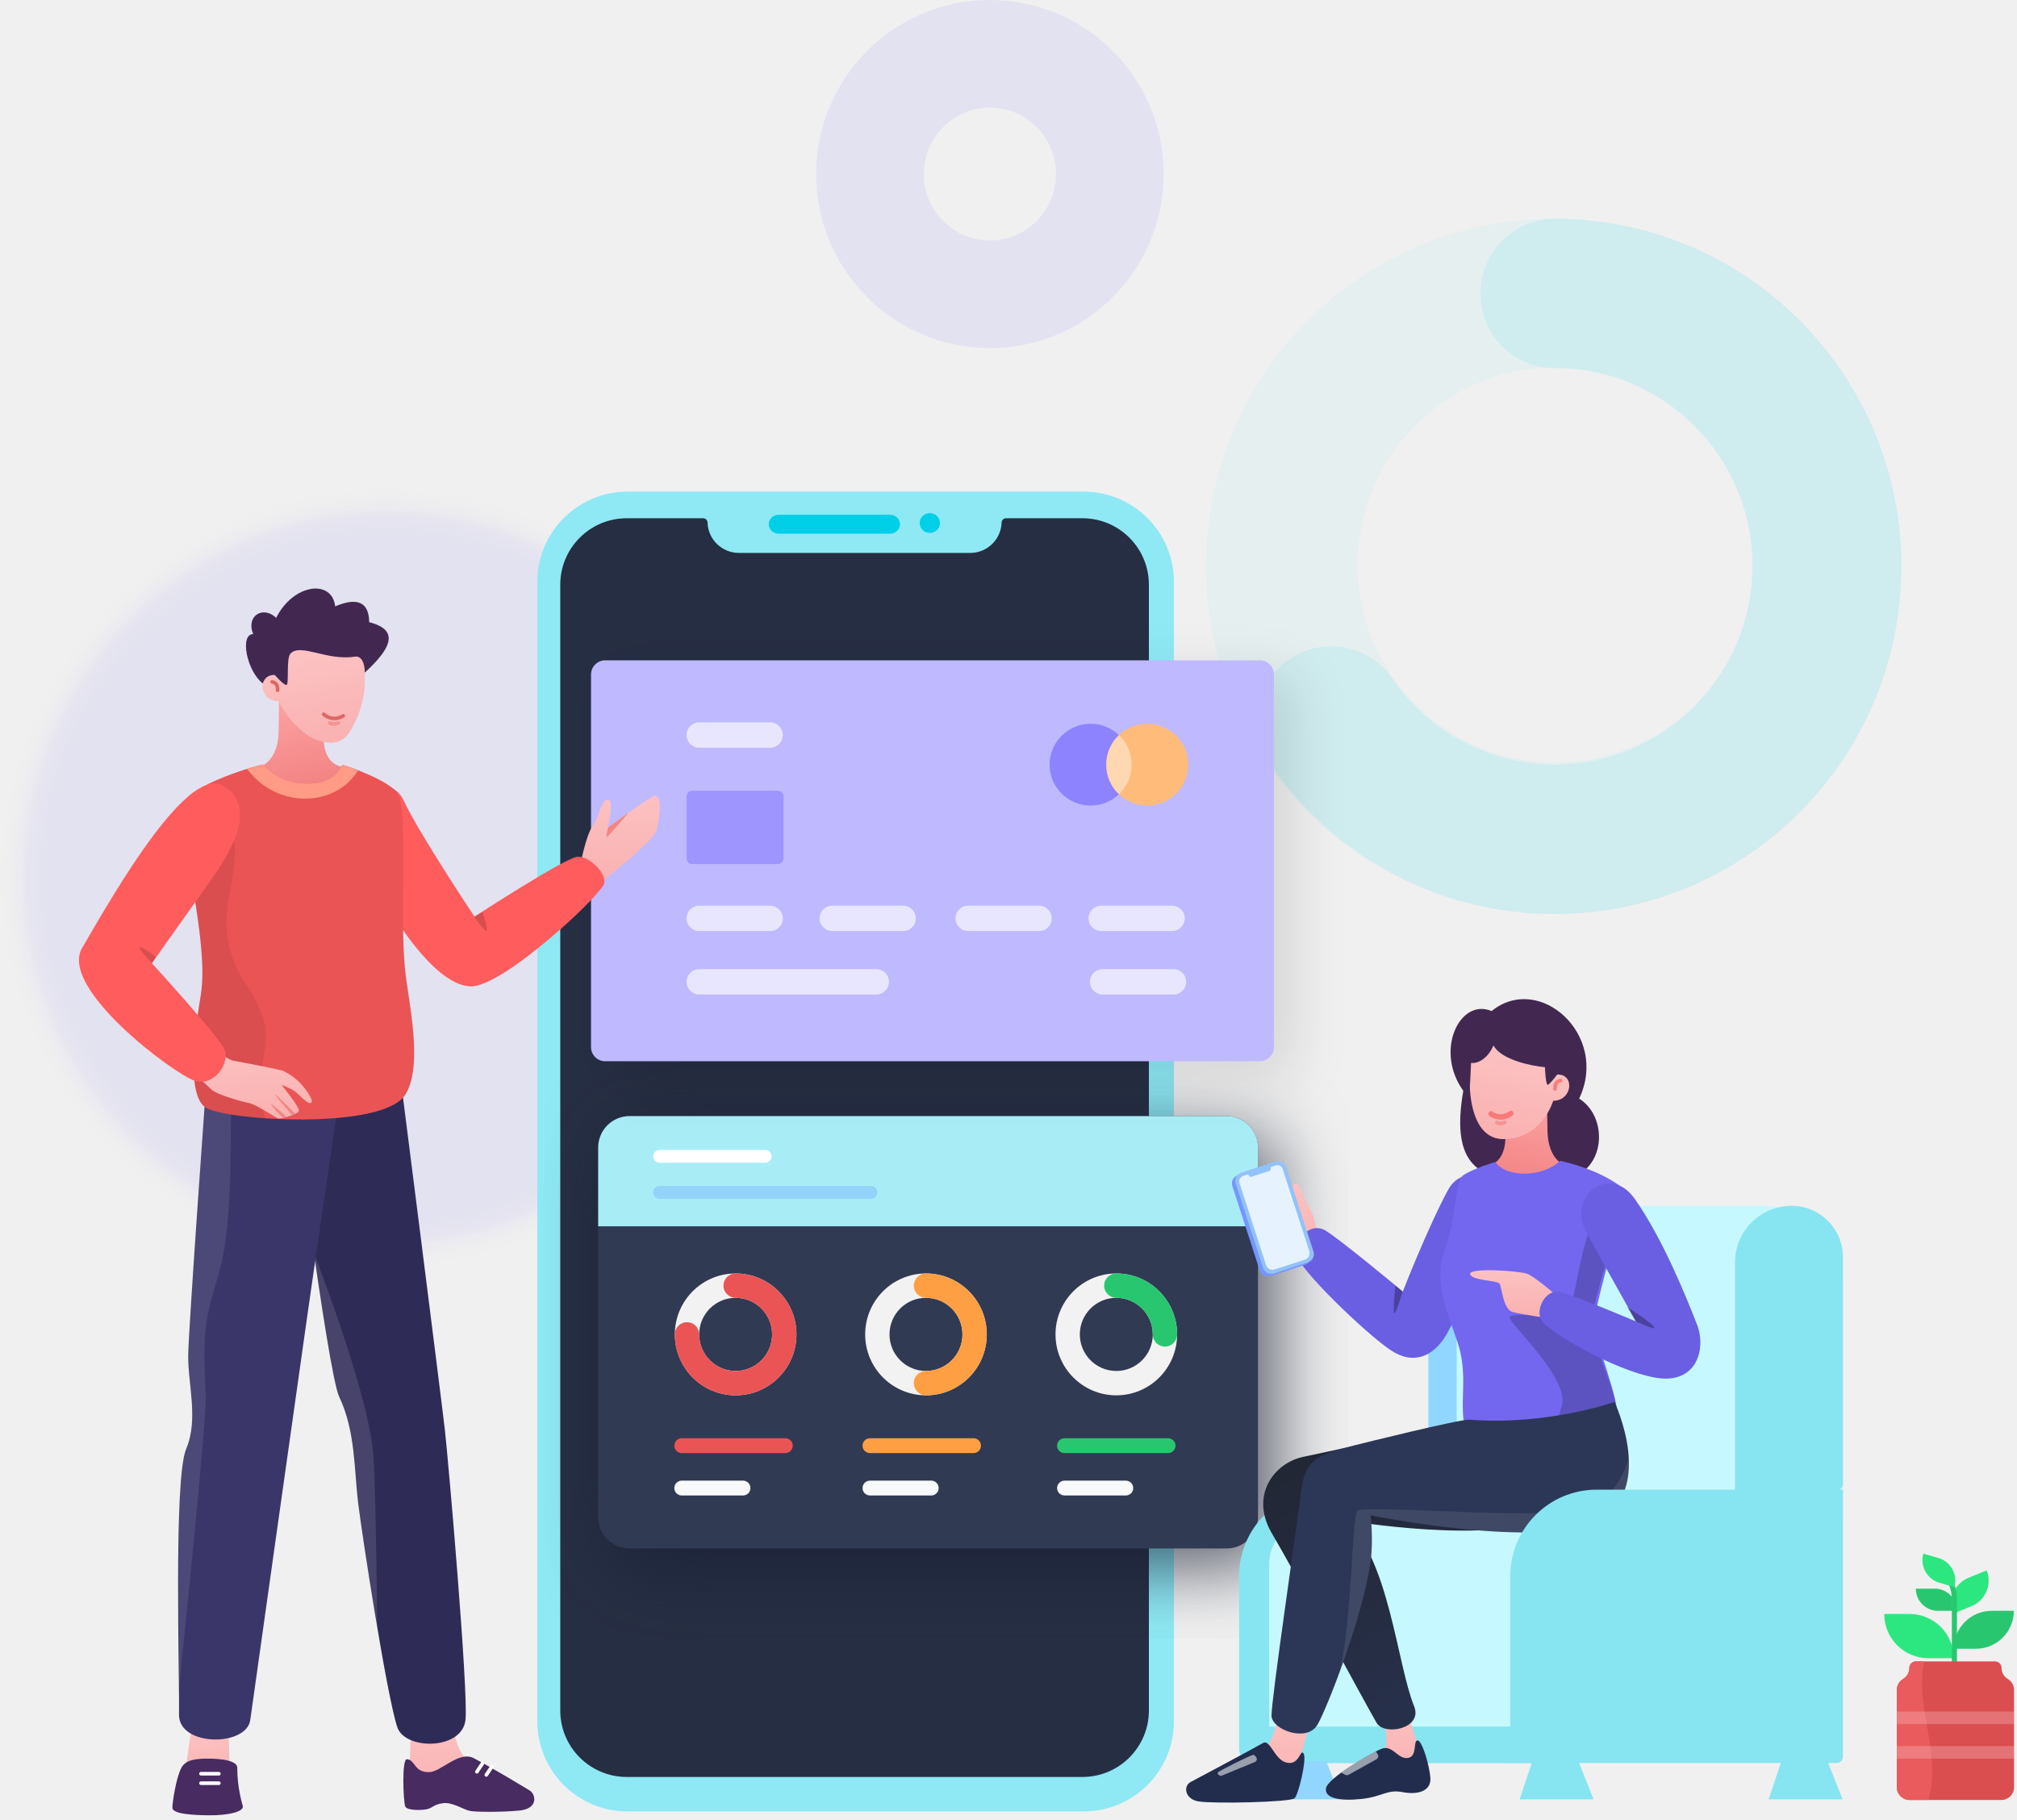
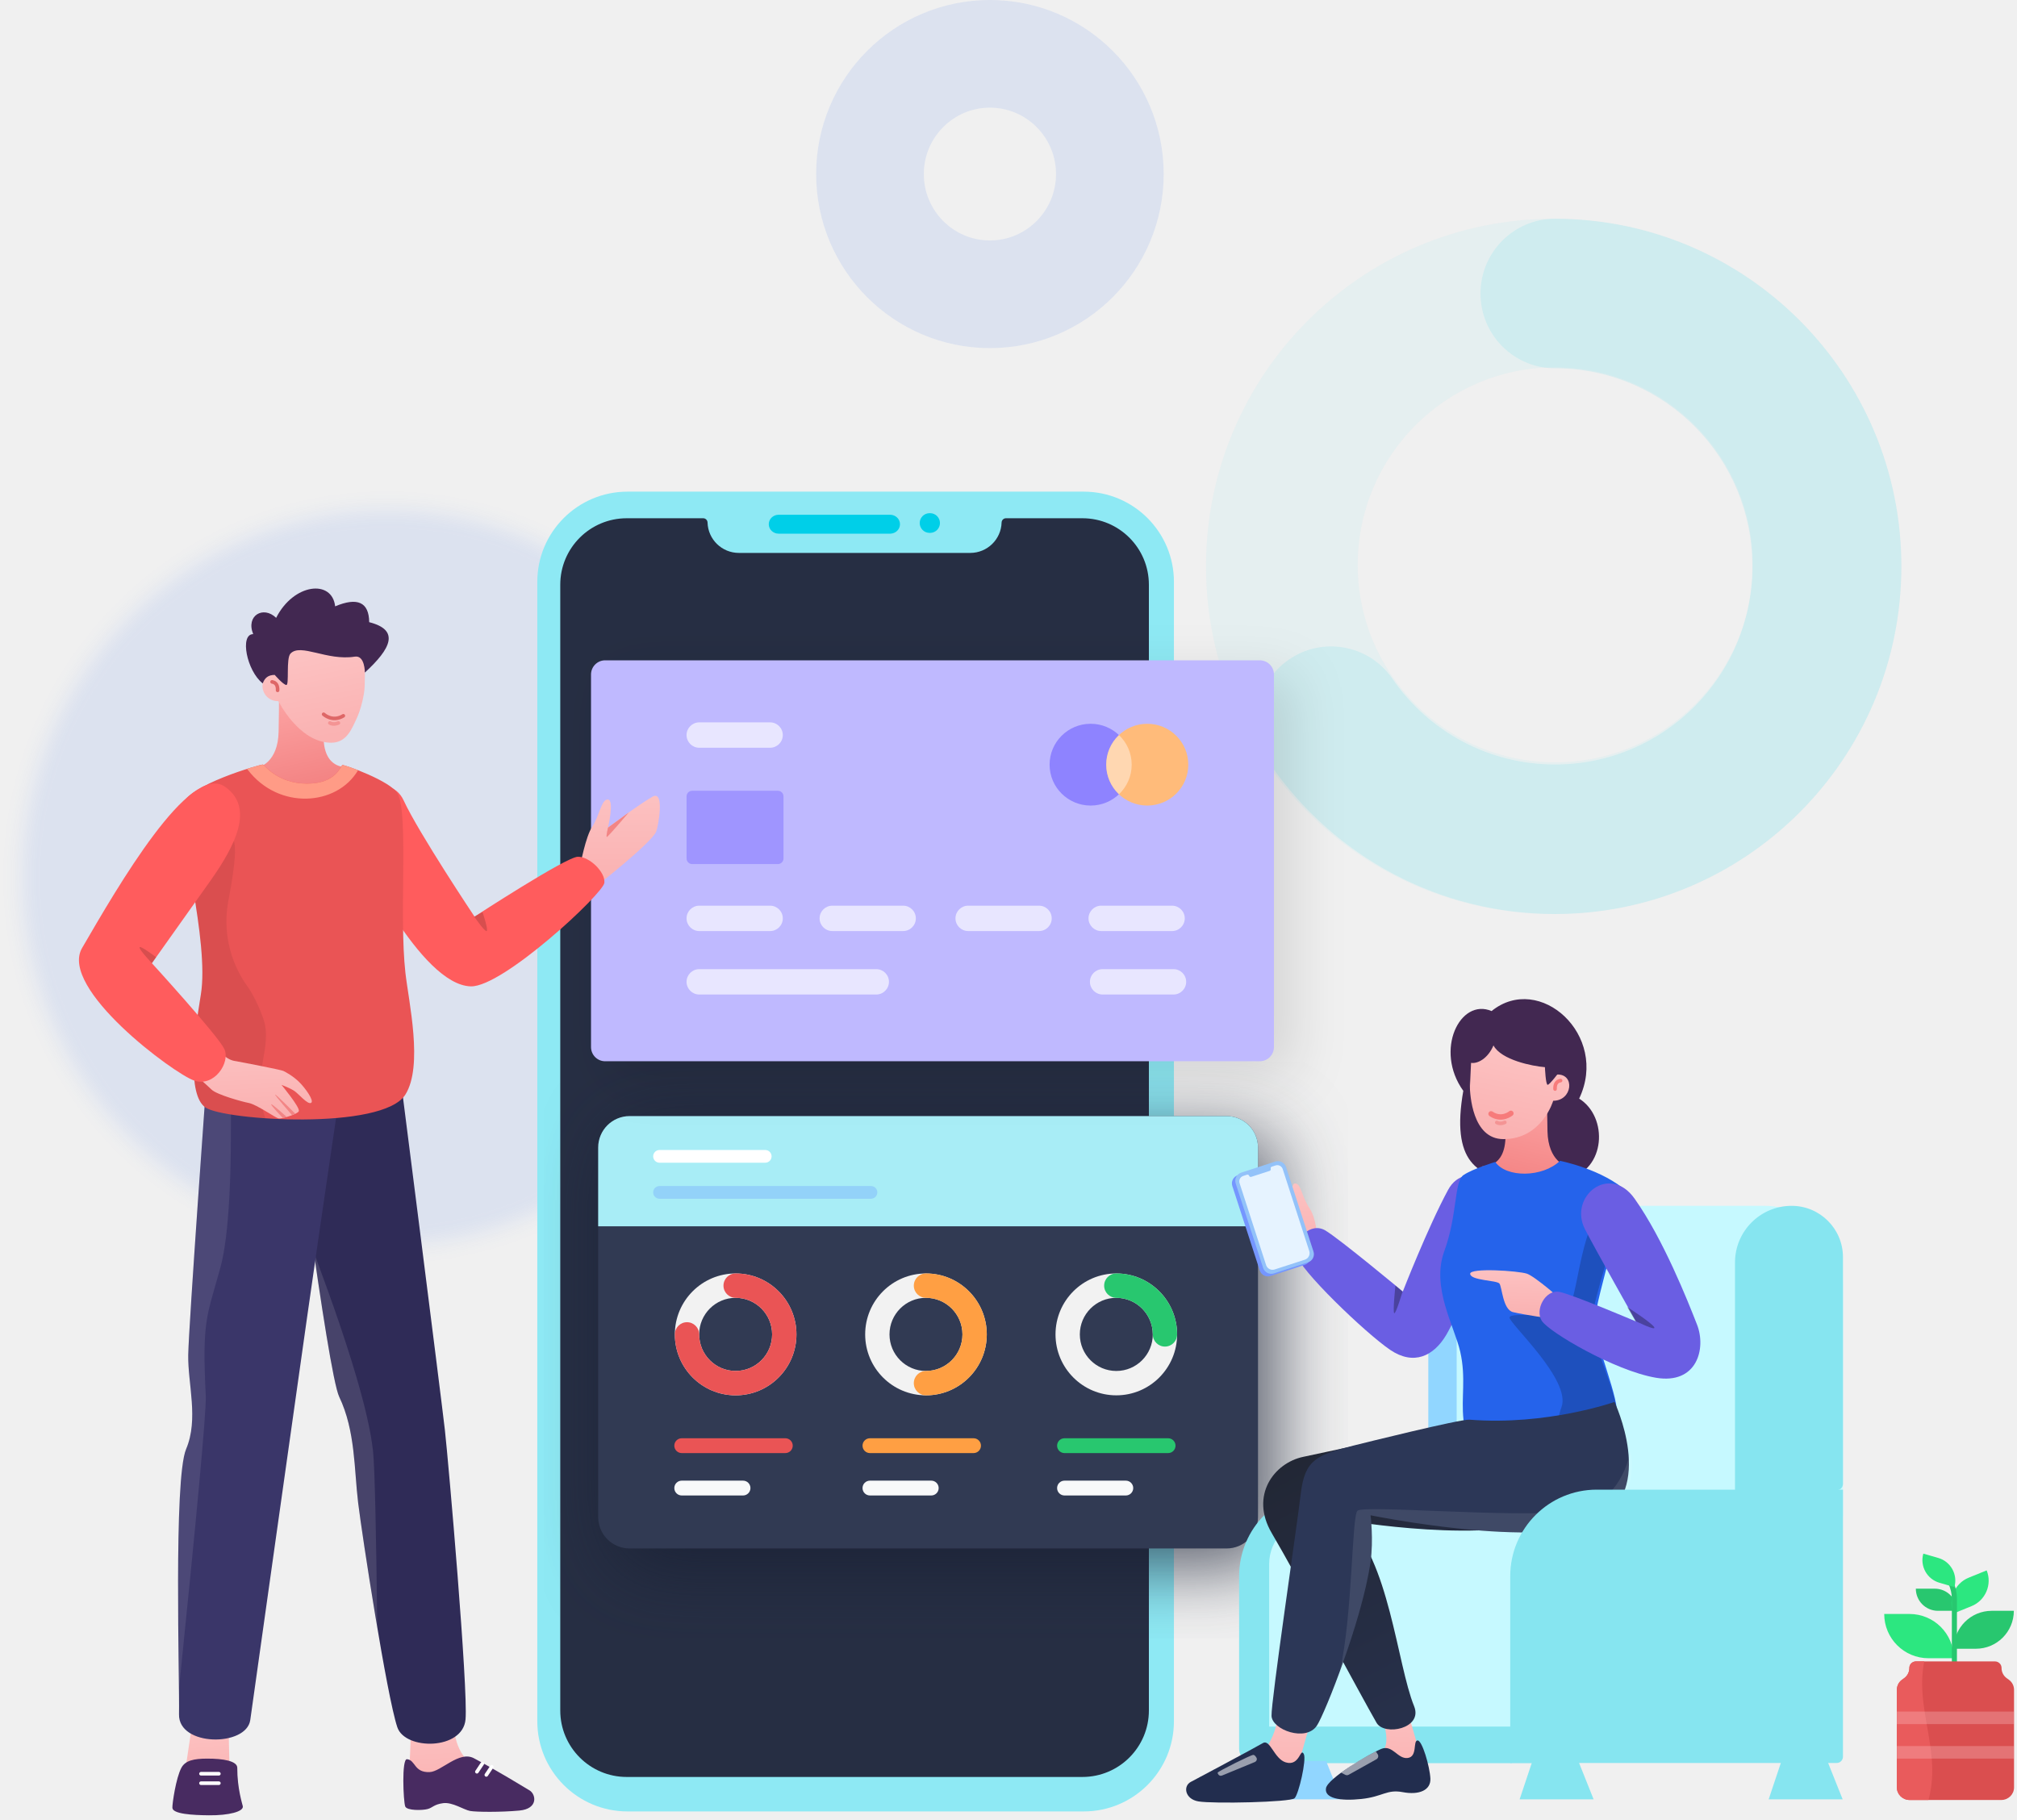
<svg xmlns="http://www.w3.org/2000/svg" width="562" height="507" viewBox="0 0 562 507" fill="none">
  <g id="Illustration">
    <g id="Shape">
      <g id="Oval" opacity="0.1" filter="url(#filter0_f)">
-         <ellipse cx="107.745" cy="244.5" rx="101.745" ry="102.5" fill="#7367F0" />
+         <ellipse cx="107.745" cy="244.5" rx="101.745" ry="102.5" fill="#2563EB" />
      </g>
      <path id="Oval_2" opacity="0.05" fill-rule="evenodd" clip-rule="evenodd" d="M336.032 157.826C336.032 104.326 379.404 60.956 432.906 60.956C486.408 60.956 529.78 104.326 529.78 157.826C529.78 211.326 486.408 254.696 432.906 254.696C379.404 254.696 336.032 211.326 336.032 157.826ZM488.389 157.386C488.389 126.988 463.745 102.346 433.347 102.346C402.948 102.346 378.304 126.988 378.304 157.386C378.304 187.784 402.948 212.426 433.347 212.426C463.745 212.426 488.389 187.784 488.389 157.386Z" fill="#00CFE8" />
-       <ellipse id="Oval_3" opacity="0.1" cx="275.822" cy="48.5" rx="33.416" ry="33.5" stroke="#7367F0" stroke-width="30" />
+       <ellipse id="Oval_3" opacity="0.1" cx="275.822" cy="48.5" rx="33.416" ry="33.5" stroke="#2563EB" stroke-width="30" />
      <path id="Path" opacity="0.1" d="M433.272 60.956C486.572 60.956 529.78 104.326 529.78 157.826C529.78 211.326 486.572 254.696 433.272 254.696C401.162 254.696 371.688 238.816 353.798 212.796C347.287 203.326 349.657 190.352 359.091 183.817C368.431 177.348 381.193 179.615 387.764 188.849L387.961 189.131C398.182 203.997 414.951 213.032 433.272 213.032C463.647 213.032 488.271 188.315 488.271 157.826C488.271 127.642 464.137 103.116 434.181 102.628L433.272 102.621C421.809 102.621 412.517 93.294 412.517 81.789C412.517 70.283 421.809 60.956 433.272 60.956Z" fill="#00CFE8" />
    </g>
    <g id="Mobile Banking App">
      <g id="Phone3">
        <path id="Rectangle" fill-rule="evenodd" clip-rule="evenodd" d="M149.71 162.137C149.71 148.254 160.964 137 174.847 137H301.957C315.84 137 327.094 148.254 327.094 162.137V479.625C327.094 493.508 315.84 504.762 301.957 504.762H174.847C160.964 504.762 149.71 493.508 149.71 479.625V162.137Z" fill="#8EE9F4" />
        <g id="Group 48">
          <path id="Rectangle_2" fill-rule="evenodd" clip-rule="evenodd" d="M156.107 162.933C156.107 152.703 164.4 144.411 174.629 144.411H195.926C196.585 144.411 197.124 144.935 197.144 145.594V145.594C197.28 150.315 201.147 154.072 205.87 154.072H270.352C275.075 154.072 278.942 150.315 279.079 145.594V145.594C279.098 144.935 279.637 144.411 280.297 144.411H301.593C311.822 144.411 320.115 152.703 320.115 162.933V476.634C320.115 486.863 311.822 495.156 301.593 495.156H174.629C164.4 495.156 156.107 486.863 156.107 476.634V162.933Z" fill="#262E43" />
          <mask id="mask0" mask-type="alpha" maskUnits="userSpaceOnUse" x="156" y="144" width="165" height="352">
            <path id="Rectangle_3" fill-rule="evenodd" clip-rule="evenodd" d="M156.107 162.933C156.107 152.703 164.4 144.411 174.629 144.411H195.926C196.585 144.411 197.124 144.935 197.144 145.594V145.594C197.28 150.315 201.147 154.072 205.87 154.072H270.352C275.075 154.072 278.942 150.315 279.079 145.594V145.594C279.098 144.935 279.637 144.411 280.297 144.411H301.593C311.822 144.411 320.115 152.703 320.115 162.933V476.634C320.115 486.863 311.822 495.156 301.593 495.156H174.629C164.4 495.156 156.107 486.863 156.107 476.634V162.933Z" fill="white" />
          </mask>
          <g mask="url(#mask0)">
            <ellipse id="Oval_4" cx="218.287" cy="357.888" rx="14.067" ry="14.053" fill="#E97EFF" fill-opacity="0.549" />
            <path id="Rectangle_4" fill-rule="evenodd" clip-rule="evenodd" d="M176.086 209.239C176.086 206.692 178.15 204.628 180.697 204.628H296.76C299.307 204.628 301.371 206.692 301.371 209.239V209.239C301.371 211.785 299.307 213.85 296.76 213.85H180.697C178.15 213.85 176.086 211.785 176.086 209.239V209.239Z" fill="#E97EFF" fill-opacity="0.549" />
          </g>
        </g>
        <path id="Path_2" d="M248.017 143.438C249.534 143.438 250.764 144.618 250.764 146.073C250.764 147.496 249.588 148.656 248.118 148.706L248.017 148.708H216.95C215.432 148.708 214.202 147.529 214.202 146.073C214.202 144.65 215.378 143.491 216.849 143.44L216.95 143.438H248.017Z" fill="#00CFE8" />
        <path id="Path_3" d="M259.151 142.999C260.669 142.999 261.899 144.228 261.899 145.744C261.899 147.226 260.723 148.434 259.252 148.487L259.151 148.489H259.007C257.49 148.489 256.26 147.26 256.26 145.744C256.26 144.262 257.436 143.054 258.907 143.001L259.007 142.999H259.151Z" fill="#00CFE8" />
      </g>
      <g id="BoardPieChart">
        <g id="Rectangle_5" filter="url(#filter1_d)">
          <path fill-rule="evenodd" clip-rule="evenodd" d="M166.672 319.757C166.672 314.921 170.592 311 175.429 311H341.763C346.6 311 350.52 314.921 350.52 319.757V422.729C350.52 427.565 346.6 431.486 341.763 431.486H175.429C170.592 431.486 166.672 427.565 166.672 422.729V319.757Z" fill="#313A53" />
        </g>
        <mask id="mask1" mask-type="alpha" maskUnits="userSpaceOnUse" x="166" y="311" width="185" height="121">
          <path id="Rectangle_6" fill-rule="evenodd" clip-rule="evenodd" d="M166.672 319.757C166.672 314.921 170.592 311 175.429 311H341.763C346.6 311 350.52 314.921 350.52 319.757V422.729C350.52 427.565 346.6 431.486 341.763 431.486H175.429C170.592 431.486 166.672 427.565 166.672 422.729V319.757Z" fill="white" />
        </mask>
        <g mask="url(#mask1)">
          <path id="Rectangle_7" fill-rule="evenodd" clip-rule="evenodd" d="M162.547 306.275H355.234V341.712H162.547L162.547 306.275Z" fill="#A8EDF6" />
          <path id="Rectangle_8" opacity="0.366" fill-rule="evenodd" clip-rule="evenodd" d="M181.992 332.262C181.992 331.284 182.785 330.49 183.764 330.49H242.682C243.66 330.49 244.453 331.284 244.453 332.262V332.262C244.453 333.241 243.66 334.034 242.682 334.034H183.764C182.785 334.034 181.992 333.241 181.992 332.262V332.262Z" fill="#6FA3FF" />
          <rect id="Rectangle_9" x="181.992" y="320.45" width="32.998" height="3.544" rx="1.772" fill="white" />
          <rect id="Rectangle_10" x="187.885" y="400.774" width="32.998" height="4.134" rx="2.067" fill="#EA5455" />
          <path id="Rectangle_11" fill-rule="evenodd" clip-rule="evenodd" d="M187.885 414.653C187.885 413.512 188.81 412.586 189.952 412.586H207.031C208.173 412.586 209.098 413.512 209.098 414.653V414.653C209.098 415.795 208.173 416.72 207.031 416.72H189.952C188.81 416.72 187.885 415.795 187.885 414.653V414.653Z" fill="#F8F9FA" />
          <rect id="Rectangle_12" x="240.329" y="400.774" width="32.998" height="4.134" rx="2.067" fill="#FF9F43" />
          <path id="Rectangle_13" fill-rule="evenodd" clip-rule="evenodd" d="M240.329 414.653C240.329 413.512 241.255 412.586 242.396 412.586H259.475C260.617 412.586 261.542 413.512 261.542 414.653V414.653C261.542 415.795 260.617 416.72 259.475 416.72H242.396C241.255 416.72 240.329 415.795 240.329 414.653V414.653Z" fill="#F8F9FA" />
          <rect id="Rectangle_14" x="294.541" y="400.774" width="32.998" height="4.134" rx="2.067" fill="#28C76F" />
          <path id="Rectangle_15" fill-rule="evenodd" clip-rule="evenodd" d="M294.541 414.653C294.541 413.512 295.467 412.586 296.608 412.586H313.687C314.829 412.586 315.754 413.512 315.754 414.653V414.653C315.754 415.795 314.829 416.72 313.687 416.72H296.608C295.467 416.72 294.541 415.795 294.541 414.653V414.653Z" fill="#F8F9FA" />
          <g id="Group 3">
            <path id="Oval_5" fill-rule="evenodd" clip-rule="evenodd" d="M311.04 388.814C320.396 388.814 327.981 381.211 327.981 371.834C327.981 362.456 320.396 354.853 311.04 354.853C301.683 354.853 294.099 362.456 294.099 371.834C294.099 381.211 301.683 388.814 311.04 388.814ZM311.04 382.022C305.426 382.022 300.875 377.46 300.875 371.834C300.875 366.207 305.426 361.645 311.04 361.645C316.654 361.645 321.204 366.207 321.204 371.834C321.204 377.46 316.654 382.022 311.04 382.022Z" fill="#F2F2F2" />
            <path id="Path_4" fill-rule="evenodd" clip-rule="evenodd" d="M327.981 371.834C327.981 362.456 320.396 354.853 311.04 354.853C309.168 354.853 307.651 356.374 307.651 358.249C307.651 360.125 309.168 361.645 311.04 361.645C316.59 361.645 321.101 366.104 321.203 371.642L321.204 371.834C321.204 373.709 322.721 375.23 324.593 375.23C326.464 375.23 327.981 373.709 327.981 371.834Z" fill="#28C76F" />
          </g>
          <g id="Group 4">
            <path id="Oval_6" fill-rule="evenodd" clip-rule="evenodd" d="M258.007 388.814C267.363 388.814 274.948 381.211 274.948 371.834C274.948 362.456 267.363 354.853 258.007 354.853C248.65 354.853 241.065 362.456 241.065 371.834C241.065 381.211 248.65 388.814 258.007 388.814ZM258.007 382.022C252.393 382.022 247.842 377.46 247.842 371.834C247.842 366.207 252.393 361.645 258.007 361.645C263.62 361.645 268.171 366.207 268.171 371.834C268.171 377.46 263.62 382.022 258.007 382.022Z" fill="#F2F2F2" />
            <path id="Path_5" d="M258.006 388.814C267.363 388.814 274.948 381.211 274.948 371.834C274.948 362.456 267.363 354.853 258.006 354.853C256.135 354.853 254.618 356.374 254.618 358.249C254.618 360.125 256.135 361.645 258.006 361.645C263.62 361.645 268.171 366.207 268.171 371.834C268.171 377.396 263.723 381.918 258.197 382.02L258.006 382.022C256.135 382.022 254.618 383.542 254.618 385.418C254.618 387.293 256.135 388.814 258.006 388.814Z" fill="#FF9F43" />
          </g>
          <g id="Group 6">
            <path id="Oval_7" fill-rule="evenodd" clip-rule="evenodd" d="M204.973 388.814C214.33 388.814 221.915 381.211 221.915 371.834C221.915 362.456 214.33 354.853 204.973 354.853C195.617 354.853 188.032 362.456 188.032 371.834C188.032 381.211 195.617 388.814 204.973 388.814ZM204.973 382.022C199.36 382.022 194.809 377.46 194.809 371.834C194.809 366.207 199.36 361.645 204.973 361.645C210.587 361.645 215.138 366.207 215.138 371.834C215.138 377.46 210.587 382.022 204.973 382.022Z" fill="#F2F2F2" />
            <path id="Path_6" fill-rule="evenodd" clip-rule="evenodd" d="M188.032 371.834C188.032 381.211 195.617 388.814 204.973 388.814C214.33 388.814 221.915 381.211 221.915 371.834C221.915 362.456 214.33 354.853 204.973 354.853C203.102 354.853 201.585 356.374 201.585 358.249C201.585 360.125 203.102 361.645 204.973 361.645C210.587 361.645 215.138 366.207 215.138 371.834C215.138 377.46 210.587 382.022 204.973 382.022C199.36 382.022 194.809 377.46 194.809 371.834C194.809 369.958 193.292 368.437 191.42 368.437C189.549 368.437 188.032 369.958 188.032 371.834Z" fill="#EA5455" />
          </g>
        </g>
      </g>
      <g id="VisaCard2">
        <g id="Rectangle_16" filter="url(#filter2_d)">
          <path fill-rule="evenodd" clip-rule="evenodd" d="M168.62 184H351.014C353.192 184 354.958 185.771 354.958 187.955V291.769C354.958 293.953 353.192 295.723 351.014 295.723H168.62C166.442 295.723 164.677 293.953 164.677 291.769V187.955C164.677 185.771 166.442 184 168.62 184Z" fill="#BFB9FF" />
        </g>
        <g id="Group 46">
          <g id="Group 45">
            <g id="Group 43">
              <ellipse id="Oval_8" cx="303.887" cy="213.077" rx="11.437" ry="11.395" fill="#8E83FF" />
              <ellipse id="Oval Copy 10" cx="319.661" cy="213.077" rx="11.437" ry="11.395" fill="#FFBB7A" />
              <path id="Path_7" fill-rule="evenodd" clip-rule="evenodd" d="M311.67 204.925L311.775 204.827C313.961 206.902 315.323 209.831 315.323 213.077C315.323 216.323 313.961 219.252 311.775 221.327C309.587 219.253 308.225 216.323 308.225 213.077C308.225 209.882 309.544 206.994 311.67 204.925L311.775 204.827L311.67 204.925Z" fill="white" fill-opacity="0.416" />
            </g>
            <path id="Rectangle_17" fill-rule="evenodd" clip-rule="evenodd" d="M192.873 220.346H216.732C217.604 220.346 218.31 221.05 218.31 221.918V239.207C218.31 240.075 217.604 240.779 216.732 240.779H192.873C192.002 240.779 191.296 240.075 191.296 239.207V221.918C191.296 221.05 192.002 220.346 192.873 220.346Z" fill="#9F95FF" />
          </g>
          <g id="Group 44">
            <path id="Rectangle_18" fill-rule="evenodd" clip-rule="evenodd" d="M194.845 252.37H214.563C216.524 252.37 218.113 253.953 218.113 255.906C218.113 257.859 216.524 259.443 214.563 259.443H194.845C192.885 259.443 191.296 257.859 191.296 255.906C191.296 253.953 192.885 252.37 194.845 252.37Z" fill="white" fill-opacity="0.647" />
            <path id="Rectangle_19" fill-rule="evenodd" clip-rule="evenodd" d="M194.845 270.052H244.141C246.101 270.052 247.69 271.635 247.69 273.588C247.69 275.541 246.101 277.125 244.141 277.125H194.845C192.885 277.125 191.296 275.541 191.296 273.588C191.296 271.635 192.885 270.052 194.845 270.052Z" fill="white" fill-opacity="0.647" />
            <path id="Rectangle_20" fill-rule="evenodd" clip-rule="evenodd" d="M307.239 270.052H326.957C328.917 270.052 330.506 271.635 330.506 273.588C330.506 275.541 328.917 277.125 326.957 277.125H307.239C305.279 277.125 303.689 275.541 303.689 273.588C303.689 271.635 305.279 270.052 307.239 270.052Z" fill="white" fill-opacity="0.647" />
            <path id="Rectangle_21" fill-rule="evenodd" clip-rule="evenodd" d="M194.845 201.289H214.563C216.524 201.289 218.113 202.872 218.113 204.825C218.113 206.778 216.524 208.362 214.563 208.362H194.845C192.885 208.362 191.296 206.778 191.296 204.825C191.296 202.872 192.885 201.289 194.845 201.289Z" fill="white" fill-opacity="0.647" />
            <path id="Rectangle Copy 38" fill-rule="evenodd" clip-rule="evenodd" d="M231.915 252.37H251.634C253.594 252.37 255.183 253.953 255.183 255.906C255.183 257.859 253.594 259.443 251.634 259.443H231.915C229.955 259.443 228.366 257.859 228.366 255.906C228.366 253.953 229.955 252.37 231.915 252.37Z" fill="white" fill-opacity="0.647" />
            <path id="Rectangle Copy 39" fill-rule="evenodd" clip-rule="evenodd" d="M269.775 252.37H289.493C291.453 252.37 293.042 253.953 293.042 255.906C293.042 257.859 291.453 259.443 289.493 259.443H269.775C267.815 259.443 266.226 257.859 266.226 255.906C266.226 253.953 267.815 252.37 269.775 252.37Z" fill="white" fill-opacity="0.647" />
            <path id="Rectangle Copy 40" fill-rule="evenodd" clip-rule="evenodd" d="M306.845 252.37H326.563C328.524 252.37 330.113 253.953 330.113 255.906C330.113 257.859 328.524 259.443 326.563 259.443H306.845C304.885 259.443 303.296 257.859 303.296 255.906C303.296 253.953 304.885 252.37 306.845 252.37Z" fill="white" fill-opacity="0.647" />
          </g>
        </g>
      </g>
      <g id="Men1.1">
        <g id="LLeg">
          <path id="Path_8" fill-rule="evenodd" clip-rule="evenodd" d="M126.372 479.69C126.372 479.69 126.236 488.374 131.569 491.458C136.901 494.543 145.162 500.274 145.162 500.274L113.735 501.339L114.631 479.612L126.372 479.69Z" fill="url(#paint0_linear)" />
          <path id="Path_9" fill-rule="evenodd" clip-rule="evenodd" d="M113.405 490.205C115.835 490.456 115.304 493.971 119.713 493.8C122.926 493.675 127.937 487.749 132.059 489.944C138.35 493.294 145.727 497.812 147.536 498.887C149.345 499.963 150.06 504.021 144.715 504.519C139.603 504.995 132.704 504.942 130.976 504.627C129.247 504.312 126.041 502.107 123.461 502.459C120.882 502.812 120.588 503.702 119.147 504.095C117.705 504.489 113.354 504.575 112.903 503.36C112.385 501.966 111.866 490.047 113.405 490.205Z" fill="#482B61" />
          <path id="Path_10" fill-rule="evenodd" clip-rule="evenodd" d="M110.969 295.474C110.969 295.474 122.957 389.573 123.959 398.472C124.961 407.371 130.465 470.679 129.712 479.123C128.944 487.723 112.857 487.769 110.699 481.281C107.745 472.4 100.916 428.014 99.787 418.746C98.658 409.477 99.054 398.716 94.516 389.225C91.266 382.43 80.513 297.886 80.513 297.886L110.969 295.474Z" fill="#2F2B57" />
          <path id="Path_11" opacity="0.591" fill-rule="evenodd" clip-rule="evenodd" d="M103.922 404.214L103.965 404.637C104.422 409.552 104.806 425.834 105.116 453.481L104.426 449.352C102.262 436.258 100.34 423.287 99.787 418.746C98.681 409.67 99.038 399.163 94.793 389.82L94.515 389.225C93.085 386.234 90.201 368.185 87.421 348.911L88.294 351.248C97.578 376.216 102.787 393.871 103.922 404.214Z" fill="white" fill-opacity="0.192" />
          <path id="Path 10" d="M134.382 491.454L132.879 493.704" stroke="white" stroke-linecap="round" />
          <path id="Path 10_2" d="M137.007 492.334L135.504 494.584" stroke="white" stroke-linecap="round" />
        </g>
        <g id="RLeg">
          <path id="Path_12" fill-rule="evenodd" clip-rule="evenodd" d="M53.349 481.682L50.536 500.672L64.13 500.604L63.685 481.329L53.349 481.682Z" fill="url(#paint1_linear)" />
          <path id="Path_13" fill-rule="evenodd" clip-rule="evenodd" d="M48.032 503.745C47.986 502.637 49.018 495.451 50.536 492.605C51.638 490.542 54.08 490.058 57.654 490.044C62.264 490.026 66.117 490.723 66.112 492.605C66.096 498.366 67.556 502.796 67.654 503.302C67.943 504.787 63.819 505.896 58.188 505.839C53.578 505.794 48.102 505.473 48.032 503.745Z" fill="#482B61" />
          <path id="Path_14" fill-rule="evenodd" clip-rule="evenodd" d="M95.56 298.563C95.56 298.563 89.327 340.561 85.554 367.134C81.847 393.245 70.868 471.132 69.733 479.285C68.691 486.77 49.68 486.77 49.88 477.705C50.08 468.64 48.32 412.152 51.86 403.789C55.4 395.425 52.318 385.692 52.447 377.567C52.576 369.442 57.667 299.106 57.667 299.106L95.56 298.563Z" fill="#3A3669" />
          <path id="Path_15" opacity="0.462" fill-rule="evenodd" clip-rule="evenodd" d="M61.462 353.024L61.164 354.105C57.556 367.072 56.31 368.241 57.333 388.923L57.343 389.344C57.379 394.547 54.904 421.474 49.919 470.126L49.897 467.101C49.722 447.254 48.991 411.369 51.77 404.014L51.86 403.789C55.4 395.425 52.318 385.692 52.446 377.567C52.576 369.442 57.667 299.106 57.667 299.106L64.17 299.012L64.236 302.234C64.704 327.396 63.779 344.326 61.462 353.024V353.024Z" fill="white" fill-opacity="0.192" />
          <path id="Path 9" d="M56.007 494.256H60.983" stroke="white" stroke-linecap="round" />
          <path id="Path 9_2" d="M56.007 496.894H60.983" stroke="white" stroke-linecap="round" />
        </g>
        <g id="Head">
          <path id="Path_16" fill-rule="evenodd" clip-rule="evenodd" d="M72.242 213.711C72.242 213.711 77.449 212.483 77.63 203.907C77.811 195.331 77.684 192.404 77.684 192.404L90.029 192.196C90.029 192.196 90.154 201.754 90.155 205.21C90.16 214.495 96.597 213.711 96.597 213.711C96.597 213.711 95.259 221.24 84.866 221.827C76.751 222.287 72.242 213.711 72.242 213.711Z" fill="url(#paint2_linear)" />
          <g id="Head1">
            <path id="Path_17" fill-rule="evenodd" clip-rule="evenodd" d="M76.552 188.069C71.435 187.87 72.269 195.399 77.585 195.389C77.585 195.389 83.297 206.933 92.265 206.963C96.585 206.977 97.996 203.11 99.291 200.395C100.586 197.68 101.536 193.619 101.615 191.132C101.7 188.481 101.711 179.77 101.711 179.77L76.352 179.759L76.552 188.069Z" fill="url(#paint3_linear)" />
            <path id="Path_18" d="M91.906 201.462C92.673 201.885 93.585 201.781 94.292 201.462" stroke="#F49494" stroke-linecap="round" />
            <path id="Path 8" d="M77.349 192.367C77.401 191.159 77.035 190.2 75.81 190.008" stroke="#DE6767" stroke-linecap="round" />
            <path id="Path_19" fill-rule="evenodd" clip-rule="evenodd" d="M76.551 188.069C76.551 188.069 78.904 190.799 79.774 190.874C80.645 190.949 79.653 183.487 80.934 182.128C83.75 179.14 91.107 184.216 98.844 182.976C101.71 182.517 101.659 187.415 101.659 187.415C108.892 180.786 111.514 175.557 102.871 173.373C102.802 167.763 99.591 166.355 93.382 168.957C92.552 161.378 81.824 162.522 76.941 172.164C73.407 168.707 68.439 171.498 70.547 176.699C66.741 176.699 68.724 186.925 73.21 190.439C73.745 188.904 74.723 188.069 76.551 188.069Z" fill="#422851" />
            <path id="Path_20" d="M90.171 199.031C90.171 199.031 92.607 201.335 95.666 199.459" stroke="#DE6767" stroke-linecap="round" />
          </g>
        </g>
        <g id="LArm">
          <g id="Group 3_2">
            <path id="Path_21" fill-rule="evenodd" clip-rule="evenodd" d="M161.671 241.247C161.671 241.247 163.135 233.107 165.072 230.255C167.01 227.403 167.574 222.61 169.402 222.786C171.23 222.963 169.399 230.614 169.399 230.614C169.399 230.614 177.923 224.219 181.79 222.015C185.319 220.006 183.383 230.404 182.831 231.729C181.518 234.885 166.322 246.793 166.322 246.793C166.322 246.793 162.003 241.971 161.671 241.247Z" fill="url(#paint4_linear)" />
            <path id="Path_22" fill-rule="evenodd" clip-rule="evenodd" d="M169.4 230.614C169.4 230.614 168.77 233.231 169.084 233.231C169.399 233.231 175.184 226.405 175.184 226.405L169.4 230.614Z" fill="#F28585" />
          </g>
          <path id="Path_23" fill-rule="evenodd" clip-rule="evenodd" d="M112.464 223.029C116.632 232.068 132.22 255.423 132.22 255.423C132.22 255.423 157.765 238.768 161.016 238.734C164.266 238.699 168.68 243.012 168.402 245.989C168.125 248.966 140.156 275.074 131.186 274.854C117.238 274.512 99.747 238.241 97.951 233.393C93.141 220.407 108.398 214.213 112.464 223.029Z" fill="#FF5C5D" />
          <path id="Path 5" fill-rule="evenodd" clip-rule="evenodd" d="M132.128 255.406C132.128 255.406 135.078 259.727 135.606 259.444C136.135 259.16 134.447 254.161 134.447 254.161L132.128 255.406Z" fill="black" fill-opacity="0.16" />
        </g>
        <g id="Body">
          <path id="Path_24" fill-rule="evenodd" clip-rule="evenodd" d="M50.768 224.475C49.459 230.751 58.422 262.381 55.956 277.178C54.006 288.882 52.144 304.996 57.199 308.573C62.345 312.216 106.644 315.108 112.959 304.996C117.968 296.973 113.867 279.182 112.959 271.066C111.147 254.875 113.883 226.894 110.809 221.171C108.902 217.621 95.902 213.043 95.413 213.185C94.925 213.327 93.777 218.357 85.557 218.357C77.337 218.357 73.707 213.185 73.265 213.043C72.823 212.901 51.952 218.798 50.768 224.475Z" fill="#EA5455" />
          <path id="Path_25" fill-rule="evenodd" clip-rule="evenodd" d="M73.244 213.041L73.265 213.043C73.707 213.185 77.337 218.357 85.557 218.357C93.777 218.357 94.925 213.327 95.413 213.185C95.59 213.134 97.396 213.697 99.722 214.606L99.712 214.713C93.836 224.579 77.677 225.795 69.04 214.507L68.845 214.246L69.808 213.947C71.573 213.411 72.835 213.088 73.178 213.045L73.244 213.041Z" fill="#FF9B86" />
          <path id="Path_26" fill-rule="evenodd" clip-rule="evenodd" d="M50.796 228.834L51.52 228.935C59.204 230.034 63.71 231.773 65.039 234.152C65.911 235.712 65.506 240.991 63.823 249.988L63.644 250.932C62.083 259.088 63.868 267.524 68.58 274.33L68.845 274.707C70.439 276.936 71.908 279.872 73.252 283.514C76.372 291.962 69.737 299.081 73.939 311.649L73.081 311.586C65.27 310.988 58.953 309.815 57.199 308.573C52.144 304.996 54.006 288.882 55.956 277.179C58.054 264.588 51.878 239.811 50.796 228.834Z" fill="black" fill-opacity="0.067" />
        </g>
        <g id="Rarm">
          <g id="Group 2">
            <path id="Path_27" fill-rule="evenodd" clip-rule="evenodd" d="M59.774 291.701C59.774 291.701 62.723 295.18 65.24 295.613C67.757 296.046 78.291 298.106 78.934 298.411C79.542 298.7 81.62 299.794 83.397 301.549C84.937 303.07 87.6 306.677 86.707 307.297C85.752 307.961 83.175 304.708 81.882 303.904C80.526 303.061 78.442 302.314 78.442 302.314C78.442 302.314 83.597 308.533 83.269 309.619C83.03 310.412 78.646 311.767 77.709 311.665C76.772 311.563 71.607 307.782 69.285 307.341C67.675 307.037 60.466 305.084 58.946 303.618C57.425 302.151 54.006 299.174 54.006 299.174L59.774 291.701Z" fill="url(#paint5_linear)" />
            <path id="Path_28" fill-rule="evenodd" clip-rule="evenodd" d="M82.275 310.34C82.275 310.34 76.88 304.905 76.655 304.997C76.43 305.09 81.356 310.719 81.356 310.719L82.275 310.34Z" fill="#F28585" />
            <path id="Path_29" fill-rule="evenodd" clip-rule="evenodd" d="M79.871 311.233C79.871 311.233 75.829 307.53 75.565 307.709C75.301 307.887 78.802 311.535 78.802 311.535L79.871 311.233Z" fill="#F28585" />
          </g>
          <path id="Path_30" fill-rule="evenodd" clip-rule="evenodd" d="M62.706 219.232C71.036 225.093 65.471 235.748 58.56 245.521C52.105 254.65 42.321 268.401 42.321 268.401C42.321 268.401 60.718 288.554 62.496 292.282C64.273 296.011 59.734 303.014 54.093 301.101C48.45 299.189 16.343 275.404 22.872 264.164C32.845 246.995 52.868 212.309 62.706 219.232Z" fill="#FF5C5D" />
          <path id="Path 6" fill-rule="evenodd" clip-rule="evenodd" d="M42.321 268.401C42.321 268.401 38.546 264.407 38.898 263.945C39.251 263.482 43.506 266.747 43.506 266.747L42.321 268.401Z" fill="black" fill-opacity="0.16" />
        </g>
      </g>
      <g id="Group 7">
        <path id="Rectangle_22" fill-rule="evenodd" clip-rule="evenodd" d="M345.257 439.204C345.257 425.888 356.052 415.093 369.368 415.093L437.966 415.093V487.26C437.966 489.469 436.175 491.26 433.966 491.26H349.257C347.048 491.26 345.257 489.469 345.257 487.26L345.257 439.204Z" fill="#86E5F0" />
        <path id="Rectangle_23" fill-rule="evenodd" clip-rule="evenodd" d="M353.633 476.224L421.269 476.224V491.26H353.633L353.633 476.224Z" fill="#86E5F0" />
        <path id="Path_31" fill-rule="evenodd" clip-rule="evenodd" d="M439.769 490.715L444.035 501.401H423.41L426.984 490.715H439.769Z" fill="#86E5F0" />
        <path id="Path_32" fill-rule="evenodd" clip-rule="evenodd" d="M369.497 490.715L373.764 501.401H353.139L356.713 490.715H369.497Z" fill="#91D6FF" />
        <path id="Path_33" fill-rule="evenodd" clip-rule="evenodd" d="M509.161 490.715L513.428 501.401H492.803L496.377 490.715H509.161Z" fill="#86E5F0" />
        <path id="Rectangle_24" fill-rule="evenodd" clip-rule="evenodd" d="M397.97 360.481C397.97 347.368 408.449 336.659 421.558 336.375L438.492 336.008V422.277H397.97L397.97 360.481Z" fill="#91D6FF" />
        <path id="Rectangle_25" fill-rule="evenodd" clip-rule="evenodd" d="M405.875 360.119C405.875 346.803 416.67 336.008 429.986 336.008H491.667C503.729 336.008 513.507 345.786 513.507 357.848V422.288C513.507 423.253 512.725 424.035 511.76 424.035H405.875L405.875 360.119Z" fill="#C6F9FF" />
        <path id="Rectangle_26" fill-rule="evenodd" clip-rule="evenodd" d="M483.427 351.792C483.427 343.074 490.493 336.008 499.21 336.008V336.008C507.106 336.008 513.507 342.409 513.507 350.305V413.499C513.507 414.464 512.725 415.246 511.76 415.246H483.427V351.792Z" fill="#86E5F0" />
        <path id="Rectangle_27" fill-rule="evenodd" clip-rule="evenodd" d="M353.633 435.799C353.633 428.84 359.274 423.199 366.233 423.199H433.69V481.124H353.633V435.799Z" fill="#C6F9FF" />
        <g id="Wom1.4">
          <g id="Head_2">
            <path id="Path_34" fill-rule="evenodd" clip-rule="evenodd" d="M436.719 328.514C447.465 326.01 448.172 311.252 440.003 306.133C448.428 288.461 428.945 270.915 415.599 281.736C406.85 277.989 399.579 292.611 407.72 303.968C404.307 323.468 411.254 328.509 423.777 328.723L436.719 328.514Z" fill="#422851" />
            <path id="Path_35" fill-rule="evenodd" clip-rule="evenodd" d="M436.585 324.989C436.585 324.989 431.358 323.762 431.176 315.192C430.995 306.622 431.122 303.696 431.122 303.696L419.608 303.488C419.608 303.488 419.483 313.039 419.481 316.494C419.476 325.773 413.015 324.989 413.015 324.989C413.015 324.989 414.358 332.513 424.791 333.1C432.937 333.559 436.585 324.989 436.585 324.989Z" fill="url(#paint6_linear)" />
            <path id="Path_36" fill-rule="evenodd" clip-rule="evenodd" d="M433.807 299.417C438.944 299.218 438.106 306.741 432.77 306.731C432.77 306.731 429.671 317.419 418.912 317.419C410.173 317.419 409.605 304.962 409.526 302.477C409.44 299.828 409.43 291.123 409.43 291.123L434.007 291.112L433.807 299.417Z" fill="url(#paint7_linear)" />
            <path id="Path_37" d="M420.985 310.239C420.985 310.239 418.423 312.41 415.454 310.377" stroke="#F77B7B" stroke-width="1.5" stroke-linecap="round" />
            <path id="Path_38" d="M419.294 312.753C418.497 313.121 417.729 313.148 417.044 312.781" stroke="#F49494" stroke-linecap="round" />
            <path id="Path 8_2" d="M433.284 303.463C433.231 302.256 433.599 301.297 434.829 301.105" stroke="#F77B7B" stroke-linecap="round" />
            <path id="Path_39" fill-rule="evenodd" clip-rule="evenodd" d="M434.62 298.487C434.62 298.487 431.805 302.267 431.234 302.287C430.664 302.307 430.464 297.371 430.464 297.371C427.011 297.107 418.271 295.366 416.128 291.309C414.63 294.888 411.766 296.478 409.884 296.173L409.527 303.778L408.649 288.489H435.309L434.62 298.487Z" fill="#422851" />
          </g>
          <g id="LLeg_2">
            <path id="Path_40" fill-rule="evenodd" clip-rule="evenodd" d="M383.979 476.119C383.979 476.119 388.587 485.431 384.809 488.365C381.026 491.3 371.033 496.801 371.033 496.801L397.508 495.136L391.623 474.826L383.979 476.119Z" fill="url(#paint8_linear)" />
            <path id="Path_41" fill-rule="evenodd" clip-rule="evenodd" d="M394.947 484.981C393.64 485.134 395.035 489.535 392.207 489.87C389.383 490.204 388.011 486.034 384.808 487.356C381.604 488.678 369.92 495.513 369.46 498.307C368.994 501.1 373.347 501.922 379.317 501.291C385.287 500.66 386.387 498.535 390.869 499.391C395.345 500.247 398.699 498.883 398.551 495.61C398.403 492.338 396.253 484.828 394.947 484.981Z" fill="#222D4E" />
            <path id="Path 14" fill-rule="evenodd" clip-rule="evenodd" d="M383.346 488.034L383.856 488.799C384.18 489.285 384.021 489.943 383.511 490.227L375.781 494.543C375.491 494.706 375.138 494.713 374.841 494.562L373.672 493.968C375.597 492.573 377.172 491.524 378.912 490.495C380.248 489.704 381.727 488.889 383.346 488.034Z" fill="white" fill-opacity="0.541" />
            <path id="Path_42" fill-rule="evenodd" clip-rule="evenodd" d="M423.859 394.043C415.844 394.402 371.235 404.274 363.13 405.951C355.026 407.628 348.174 416.704 354.354 427.213C361.295 439.01 379.205 472.514 383.554 480.066C385.706 483.805 396.564 481.709 394.014 475.434C389.259 463.738 387.051 434.356 374.929 423.643C374.929 423.643 415.695 430.742 433.304 422.61C446.102 416.699 443.207 393.178 423.859 394.043Z" fill="url(#paint9_linear)" />
          </g>
          <g id="LArm_2">
            <path id="Path_43" fill-rule="evenodd" clip-rule="evenodd" d="M367.069 346.62C367.069 346.62 367.159 340.095 364.878 336.684C362.597 333.274 362.506 329.652 360.78 329.77C359.053 329.889 360.763 338.309 360.763 338.309C360.763 338.309 358.572 337.471 356.999 336.412C355.425 335.353 350.653 330.131 349.538 331.057C347.647 332.633 350.693 341.527 352.351 343.305C354.015 345.083 363.106 350.932 363.106 350.932L367.069 346.62Z" fill="url(#paint10_linear)" />
            <path id="Path_44" fill-rule="evenodd" clip-rule="evenodd" d="M416.324 342.71C412.596 351.363 405.769 367.258 402.955 372C399.428 377.939 393.866 380.556 387.354 376.149C380.512 371.519 361.671 353.46 361.119 349.369C360.572 345.279 365.183 340.37 369.355 342.912C373.528 345.453 390.866 359.89 390.866 359.89C390.866 359.89 397.863 341.943 403.492 331.546C408.366 322.551 421.999 329.556 416.324 342.71Z" fill="#6A5EE3" />
            <path id="Path_45" fill-rule="evenodd" clip-rule="evenodd" d="M390.793 359.899C390.793 359.899 388.914 366.277 388.474 365.908C388.035 365.538 388.81 358.232 388.81 358.232L390.793 359.899Z" fill="black" fill-opacity="0.303" />
          </g>
          <g id="PhoneMini4">
            <g id="Group 3_3">
              <path id="Rectangle_28" d="M343.366 330.492C342.956 329.231 343.646 327.877 344.907 327.468L354.376 324.391C355.637 323.981 356.991 324.671 357.4 325.932L365.043 349.452C365.452 350.713 364.762 352.067 363.502 352.477L354.032 355.553C352.772 355.963 351.418 355.273 351.008 354.013L343.366 330.492Z" fill="#7596FF" />
              <rect id="Rectangle_29" x="343.561" y="327.497" width="14.757" height="29.531" rx="2.4" transform="rotate(-18 343.561 327.497)" fill="#93C2F9" />
              <path id="Rectangle_30" d="M346.395 327.685L347.46 327.339C347.677 327.268 347.908 327.366 348.012 327.56L348.045 327.637C348.124 327.881 348.387 328.015 348.63 327.936L353.763 326.268C353.98 326.198 354.109 325.983 354.08 325.764L354.061 325.683C353.982 325.438 354.115 325.176 354.359 325.097L355.418 324.753C356.205 324.497 357.047 324.894 357.36 325.645L357.406 325.767V325.767L364.806 348.613C365.128 349.611 364.582 350.681 363.587 351.006L355.166 353.742C354.213 354.053 353.193 353.567 352.822 352.652L352.776 352.524C352.775 352.524 352.775 352.523 352.777 352.522L345.378 329.681C345.108 328.849 345.563 327.955 346.395 327.685Z" fill="#E6F3FF" />
            </g>
          </g>
          <g id="Body_2">
-             <path id="Path_46" fill-rule="evenodd" clip-rule="evenodd" d="M453.585 332.284C453.585 332.284 444.6 362.387 444.334 368.085C444.068 373.784 451.683 390.533 450.386 394.766C447.397 404.548 409.233 408.761 407.775 395.601C407.095 389.463 408.51 383.955 406.879 376.723C405.254 369.492 398.723 358.745 402.428 348.642C406.132 338.538 405.139 329.191 407.789 327.424C410.439 325.657 416.632 323.781 416.632 323.781C419.644 328.216 429.812 328.151 434.664 323.468C434.664 323.468 446.718 325.808 453.585 332.284Z" fill="#7367F0" />
+             <path id="Path_46" fill-rule="evenodd" clip-rule="evenodd" d="M453.585 332.284C453.585 332.284 444.6 362.387 444.334 368.085C444.068 373.784 451.683 390.533 450.386 394.766C447.397 404.548 409.233 408.761 407.775 395.601C407.095 389.463 408.51 383.955 406.879 376.723C405.254 369.492 398.723 358.745 402.428 348.642C406.132 338.538 405.139 329.191 407.789 327.424C410.439 325.657 416.632 323.781 416.632 323.781C419.644 328.216 429.812 328.151 434.664 323.468C434.664 323.468 446.718 325.808 453.585 332.284Z" fill="#2563EB" />
            <path id="Path_47" fill-rule="evenodd" clip-rule="evenodd" d="M445.534 337.16C439.545 346.67 439.563 363.228 436.346 365.396C433.13 367.565 420.61 365.437 420.61 367.154C420.61 368.871 437.911 384.61 435.071 392.133C433.584 396.073 433.987 399.597 436.281 402.707L437.03 402.543C443.847 401.002 449.327 398.234 450.386 394.766C451.683 390.533 443.19 373.784 443.456 368.085C443.682 363.248 450.823 340.826 452.977 334.159C451.223 331.064 448.743 332.064 445.534 337.16Z" fill="black" fill-opacity="0.199" />
          </g>
          <g id="RArm">
            <path id="Path_48" fill-rule="evenodd" clip-rule="evenodd" d="M435.32 362.39C435.32 362.39 427.752 355.688 425.436 354.911C423.119 354.133 409.551 353.199 409.637 354.956C409.734 356.839 417.021 356.73 417.776 357.657C418.531 358.583 418.703 364.914 421.557 365.624C424.406 366.335 432.946 367.561 432.946 367.561L435.32 362.39Z" fill="url(#paint11_linear)" />
            <path id="Path_49" fill-rule="evenodd" clip-rule="evenodd" d="M455.454 334.014C463.427 345.273 470.234 362.424 472.847 369.111C475.46 375.798 472.824 385.883 461.335 383.903C449.865 381.928 431.617 371.198 429.598 368.068C427.579 364.938 430.646 359.242 434.509 359.987C438.087 360.677 455.838 368.229 455.838 368.229C455.838 368.229 444.418 347.976 441.63 342.546C436.972 333.479 448.431 324.093 455.454 334.014Z" fill="#6A5EE3" />
            <path id="Path_50" fill-rule="evenodd" clip-rule="evenodd" d="M455.658 368.091C455.658 368.091 461.639 371.064 460.91 369.817C460.18 368.57 453.376 364.189 453.376 364.189L455.658 368.091Z" fill="black" fill-opacity="0.303" />
          </g>
          <g id="RLeg_2">
            <path id="Path_51" fill-rule="evenodd" clip-rule="evenodd" d="M356.139 476.493C356.139 476.493 356.278 487.453 347.252 491.551C338.231 495.648 331.804 495.402 332.622 498.57C333.44 501.737 356.92 501.609 359.112 499.132C360.981 497.024 365.045 477.399 366.164 478.9L356.139 476.493Z" fill="url(#paint12_linear)" />
            <path id="Path_52" fill-rule="evenodd" clip-rule="evenodd" d="M363.281 488.761C362.273 486.813 362.209 492.295 358.234 491.087C355.007 490.106 353.904 484.495 351.865 485.724C349.827 486.953 331.88 496.482 331.778 496.539C329.568 497.73 330.186 501.338 333.918 501.968C338.065 502.667 359.551 502.196 360.704 501.09C361.857 499.984 364.089 490.324 363.281 488.761Z" fill="#222D4E" />
            <path id="Path 14_2" fill-rule="evenodd" clip-rule="evenodd" d="M349.211 489.001C349.534 489.001 349.844 489.375 350.079 489.765C350.358 490.228 350.106 490.8 349.607 491.006L340.52 494.75C340.179 494.89 339.78 494.84 339.543 494.558C339.366 494.346 339.217 494.097 339.301 493.923C339.476 493.557 348.534 489.001 349.211 489.001Z" fill="white" fill-opacity="0.541" />
            <path id="Path_53" fill-rule="evenodd" clip-rule="evenodd" d="M449.852 390.655C449.852 390.655 461.504 415.278 445.129 423.733C429.293 431.91 381.884 422.239 381.884 422.239C381.884 422.239 382.731 429.064 381.884 435.15C379.672 451.047 369.149 477.532 366.923 480.86C363.844 485.462 354.465 481.991 354.289 478.159C354.112 474.327 361.359 425.387 362.461 416.054C363.557 406.721 367.018 405.365 377.127 402.814C379.45 402.228 406.914 395.398 409.43 395.597C431.048 397.308 449.852 390.655 449.852 390.655Z" fill="#2C3757" />
            <path id="Path_54" opacity="0.462" fill-rule="evenodd" clip-rule="evenodd" d="M437.078 421.192C421.4 422.95 379.892 419.326 378.225 420.973C376.633 422.545 376.899 449.892 373.328 465.721L373.871 464.226C377.229 454.895 380.716 443.546 381.884 435.15C382.731 429.063 381.884 422.239 381.884 422.239L383.796 422.609C392.807 424.303 431.193 430.929 445.129 423.733C452.68 419.834 455.761 413.357 454.373 404.302C451.982 414.537 446.217 420.167 437.078 421.192Z" fill="white" fill-opacity="0.192" />
          </g>
        </g>
        <path id="Rectangle_31" fill-rule="evenodd" clip-rule="evenodd" d="M420.798 439.204C420.798 425.888 431.593 415.093 444.909 415.093L513.507 415.093V489.512C513.507 490.477 512.725 491.26 511.76 491.26H420.798L420.798 439.204Z" fill="#86E5F0" />
      </g>
      <g id="Group 80">
        <path id="Rectangle_32" d="M525.002 449.738H532.049C538.86 449.738 544.382 455.26 544.382 462.071V462.071H537.335C530.524 462.071 525.002 456.55 525.002 449.738V449.738Z" fill="#2CE780" />
        <path id="Rectangle_33" d="M533.812 442.69H539.097C542.502 442.69 545.263 445.451 545.263 448.857V448.857H539.978C536.572 448.857 533.812 446.096 533.812 442.69V442.69Z" fill="#28C76F" />
        <path id="Rectangle_34" d="M561.119 448.857H554.953C549.115 448.857 544.382 453.59 544.382 459.428V459.428H550.548C556.386 459.428 561.119 454.695 561.119 448.857V448.857Z" fill="#28C76F" />
        <path id="Rectangle_35" fill-rule="evenodd" clip-rule="evenodd" d="M553.551 437.592L548.535 439.628C544.618 441.218 542.726 445.676 544.303 449.598V449.598L549.319 447.561C553.235 445.971 555.127 441.513 553.551 437.592V437.592Z" fill="#2CE780" />
        <path id="Path_55" fill-rule="evenodd" clip-rule="evenodd" d="M540.651 436.524C543.407 438.271 545.155 441.594 545.258 445.242L545.263 445.585V471.762H543.849V445.585C543.849 442.516 542.461 439.686 540.213 438.134L539.978 437.978L540.651 436.524Z" fill="#28C76F" />
        <g id="Group 84">
          <path id="Rectangle_36" fill-rule="evenodd" clip-rule="evenodd" d="M533.863 462.952H555.838C556.865 462.952 557.697 463.767 557.697 464.773V464.825C557.697 465.937 558.237 466.982 559.152 467.641L559.721 468.051C560.636 468.71 561.176 469.755 561.176 470.867V498.077C561.176 500.008 559.578 501.573 557.608 501.573H532.094C530.123 501.573 528.525 500.008 528.525 498.077V470.867C528.525 469.755 529.066 468.71 529.98 468.051L530.55 467.641C531.403 467.026 531.931 466.074 531.997 465.046L532.005 464.773C532.005 463.767 532.837 462.952 533.863 462.952Z" fill="#DA4E4F" />
          <mask id="mask2" mask-type="alpha" maskUnits="userSpaceOnUse" x="528" y="462" width="34" height="40">
            <path id="Rectangle_37" fill-rule="evenodd" clip-rule="evenodd" d="M533.863 462.952H555.838C556.865 462.952 557.697 463.767 557.697 464.773V464.825C557.697 465.937 558.237 466.982 559.152 467.641L559.721 468.051C560.636 468.71 561.176 469.755 561.176 470.867V498.077C561.176 500.008 559.578 501.573 557.608 501.573H532.094C530.123 501.573 528.525 500.008 528.525 498.077V470.867C528.525 469.755 529.066 468.71 529.98 468.051L530.55 467.641C531.403 467.026 531.931 466.074 531.997 465.046L532.005 464.773C532.005 463.767 532.837 462.952 533.863 462.952Z" fill="white" />
          </mask>
          <g mask="url(#mask2)">
            <path id="Rectangle_38" fill-rule="evenodd" clip-rule="evenodd" d="M527.633 461.205H536.554C532.617 476.222 542.205 488.676 536.554 504.019H527.633V461.205Z" fill="#E95B5C" />
            <rect id="Rectangle_39" x="528.525" y="486.544" width="32.651" height="3.495" fill="#FFDFE2" fill-opacity="0.258" />
            <rect id="Rectangle_40" x="528.525" y="476.932" width="32.651" height="3.495" fill="#FFDFE2" fill-opacity="0.258" />
          </g>
        </g>
        <path id="Rectangle_41" fill-rule="evenodd" clip-rule="evenodd" d="M535.899 432.926L540.054 434.123C543.536 435.126 545.549 438.758 544.555 442.242V442.242L540.4 441.044C536.918 440.041 534.905 436.41 535.899 432.926V432.926Z" fill="#2CE780" />
      </g>
    </g>
  </g>
  <defs>
    <filter id="filter0_f" x="0.563" y="136.563" width="214.362" height="215.873" filterUnits="userSpaceOnUse" color-interpolation-filters="sRGB">
      <feFlood flood-opacity="0" result="BackgroundImageFix" />
      <feBlend mode="normal" in="SourceGraphic" in2="BackgroundImageFix" result="shape" />
      <feGaussianBlur stdDeviation="2.718" result="effect1_foregroundBlur" />
    </filter>
    <filter id="filter1_d" x="151.672" y="296" width="223.848" height="160.486" filterUnits="userSpaceOnUse" color-interpolation-filters="sRGB">
      <feFlood flood-opacity="0" result="BackgroundImageFix" />
      <feColorMatrix in="SourceAlpha" type="matrix" values="0 0 0 0 0 0 0 0 0 0 0 0 0 0 0 0 0 0 127 0" />
      <feOffset dx="5" dy="5" />
      <feGaussianBlur stdDeviation="10" />
      <feColorMatrix type="matrix" values="0 0 0 0 0.086 0 0 0 0 0.114 0 0 0 0 0.192 0 0 0 0.7 0" />
      <feBlend mode="normal" in2="BackgroundImageFix" result="effect1_dropShadow" />
      <feBlend mode="normal" in="SourceGraphic" in2="effect1_dropShadow" result="shape" />
    </filter>
    <filter id="filter2_d" x="156.677" y="174" width="218.281" height="139.723" filterUnits="userSpaceOnUse" color-interpolation-filters="sRGB">
      <feFlood flood-opacity="0" result="BackgroundImageFix" />
      <feColorMatrix in="SourceAlpha" type="matrix" values="0 0 0 0 0 0 0 0 0 0 0 0 0 0 0 0 0 0 127 0" />
      <feOffset dx="6" dy="4" />
      <feGaussianBlur stdDeviation="7" />
      <feColorMatrix type="matrix" values="0 0 0 0 0.019 0 0 0 0 0.019 0 0 0 0 0.019 0 0 0 0.11 0" />
      <feBlend mode="normal" in2="BackgroundImageFix" result="effect1_dropShadow" />
      <feBlend mode="normal" in="SourceGraphic" in2="effect1_dropShadow" result="shape" />
    </filter>
    <linearGradient id="paint0_linear" x1="108.297" y1="474.323" x2="109.454" y2="500.285" gradientUnits="userSpaceOnUse">
      <stop stop-color="#FDC6C6" />
      <stop offset="1" stop-color="#FAB2B2" />
    </linearGradient>
    <linearGradient id="paint1_linear" x1="48.184" y1="476.621" x2="50.29" y2="499.587" gradientUnits="userSpaceOnUse">
      <stop stop-color="#FDC6C6" />
      <stop offset="1" stop-color="#FAB2B2" />
    </linearGradient>
    <linearGradient id="paint2_linear" x1="64.314" y1="187.794" x2="73.802" y2="231.539" gradientUnits="userSpaceOnUse">
      <stop stop-color="#FFAFAF" />
      <stop offset="1" stop-color="#F07777" />
    </linearGradient>
    <linearGradient id="paint3_linear" x1="66.699" y1="179.45" x2="72.791" y2="209.06" gradientUnits="userSpaceOnUse">
      <stop stop-color="#FDC6C6" />
      <stop offset="1" stop-color="#FAB2B2" />
    </linearGradient>
    <linearGradient id="paint4_linear" x1="159.942" y1="213.8" x2="160.255" y2="244.962" gradientUnits="userSpaceOnUse">
      <stop stop-color="#FDC6C6" />
      <stop offset="1" stop-color="#FAB2B2" />
    </linearGradient>
    <linearGradient id="paint5_linear" x1="48.316" y1="286.84" x2="49.251" y2="310.713" gradientUnits="userSpaceOnUse">
      <stop stop-color="#FDC6C6" />
      <stop offset="1" stop-color="#FAB2B2" />
    </linearGradient>
    <linearGradient id="paint6_linear" x1="444.258" y1="299.089" x2="434.496" y2="342.676" gradientUnits="userSpaceOnUse">
      <stop stop-color="#FFAFAF" />
      <stop offset="1" stop-color="#F07777" />
    </linearGradient>
    <linearGradient id="paint7_linear" x1="443.5" y1="290.813" x2="437.643" y2="319.461" gradientUnits="userSpaceOnUse">
      <stop stop-color="#FDC6C6" />
      <stop offset="1" stop-color="#FAB2B2" />
    </linearGradient>
    <linearGradient id="paint8_linear" x1="402.089" y1="469.477" x2="400.685" y2="495.712" gradientUnits="userSpaceOnUse">
      <stop stop-color="#FDC6C6" />
      <stop offset="1" stop-color="#FAB2B2" />
    </linearGradient>
    <linearGradient id="paint9_linear" x1="374.717" y1="503.263" x2="332.365" y2="421.973" gradientUnits="userSpaceOnUse">
      <stop stop-color="#28324F" />
      <stop offset="1" stop-color="#222735" />
    </linearGradient>
    <linearGradient id="paint10_linear" x1="370.207" y1="324.616" x2="368.311" y2="349.813" gradientUnits="userSpaceOnUse">
      <stop stop-color="#FDC6C6" />
      <stop offset="1" stop-color="#FAB2B2" />
    </linearGradient>
    <linearGradient id="paint11_linear" x1="439.765" y1="350.643" x2="439.209" y2="366.914" gradientUnits="userSpaceOnUse">
      <stop stop-color="#FDC6C6" />
      <stop offset="1" stop-color="#FAB2B2" />
    </linearGradient>
    <linearGradient id="paint12_linear" x1="371.98" y1="470.534" x2="370.607" y2="499.778" gradientUnits="userSpaceOnUse">
      <stop stop-color="#FDC6C6" />
      <stop offset="1" stop-color="#FAB2B2" />
    </linearGradient>
  </defs>
</svg>
